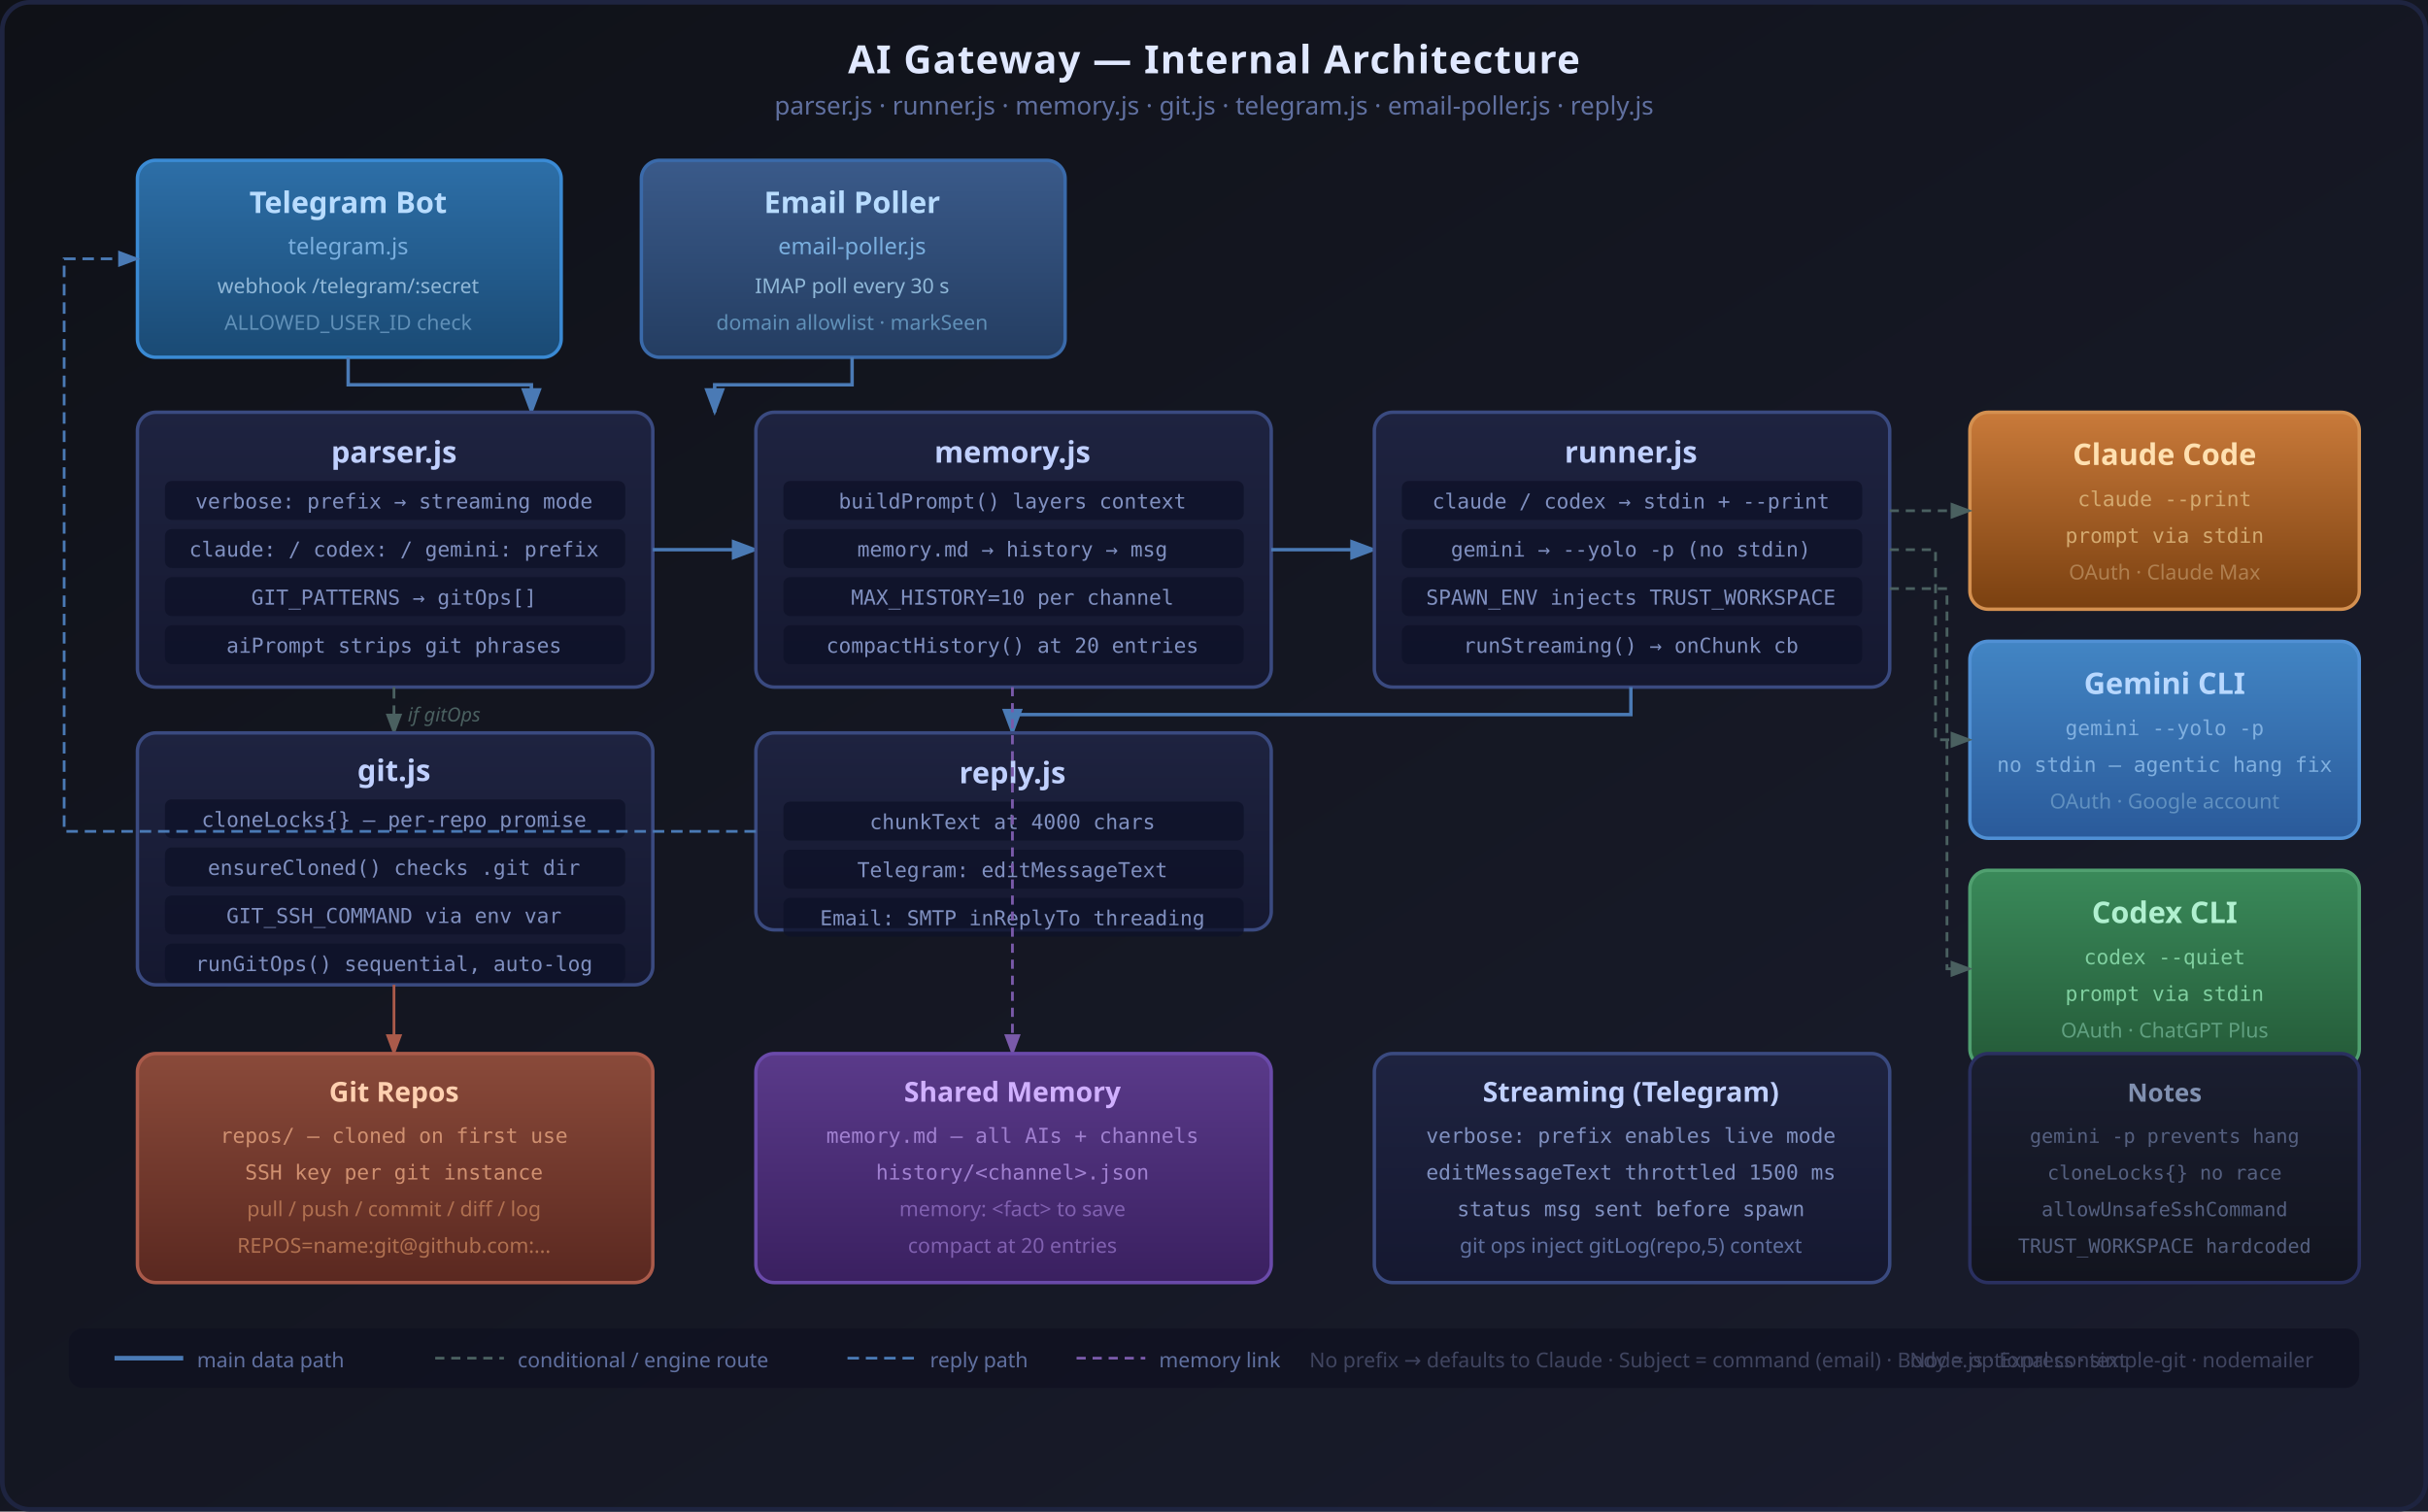
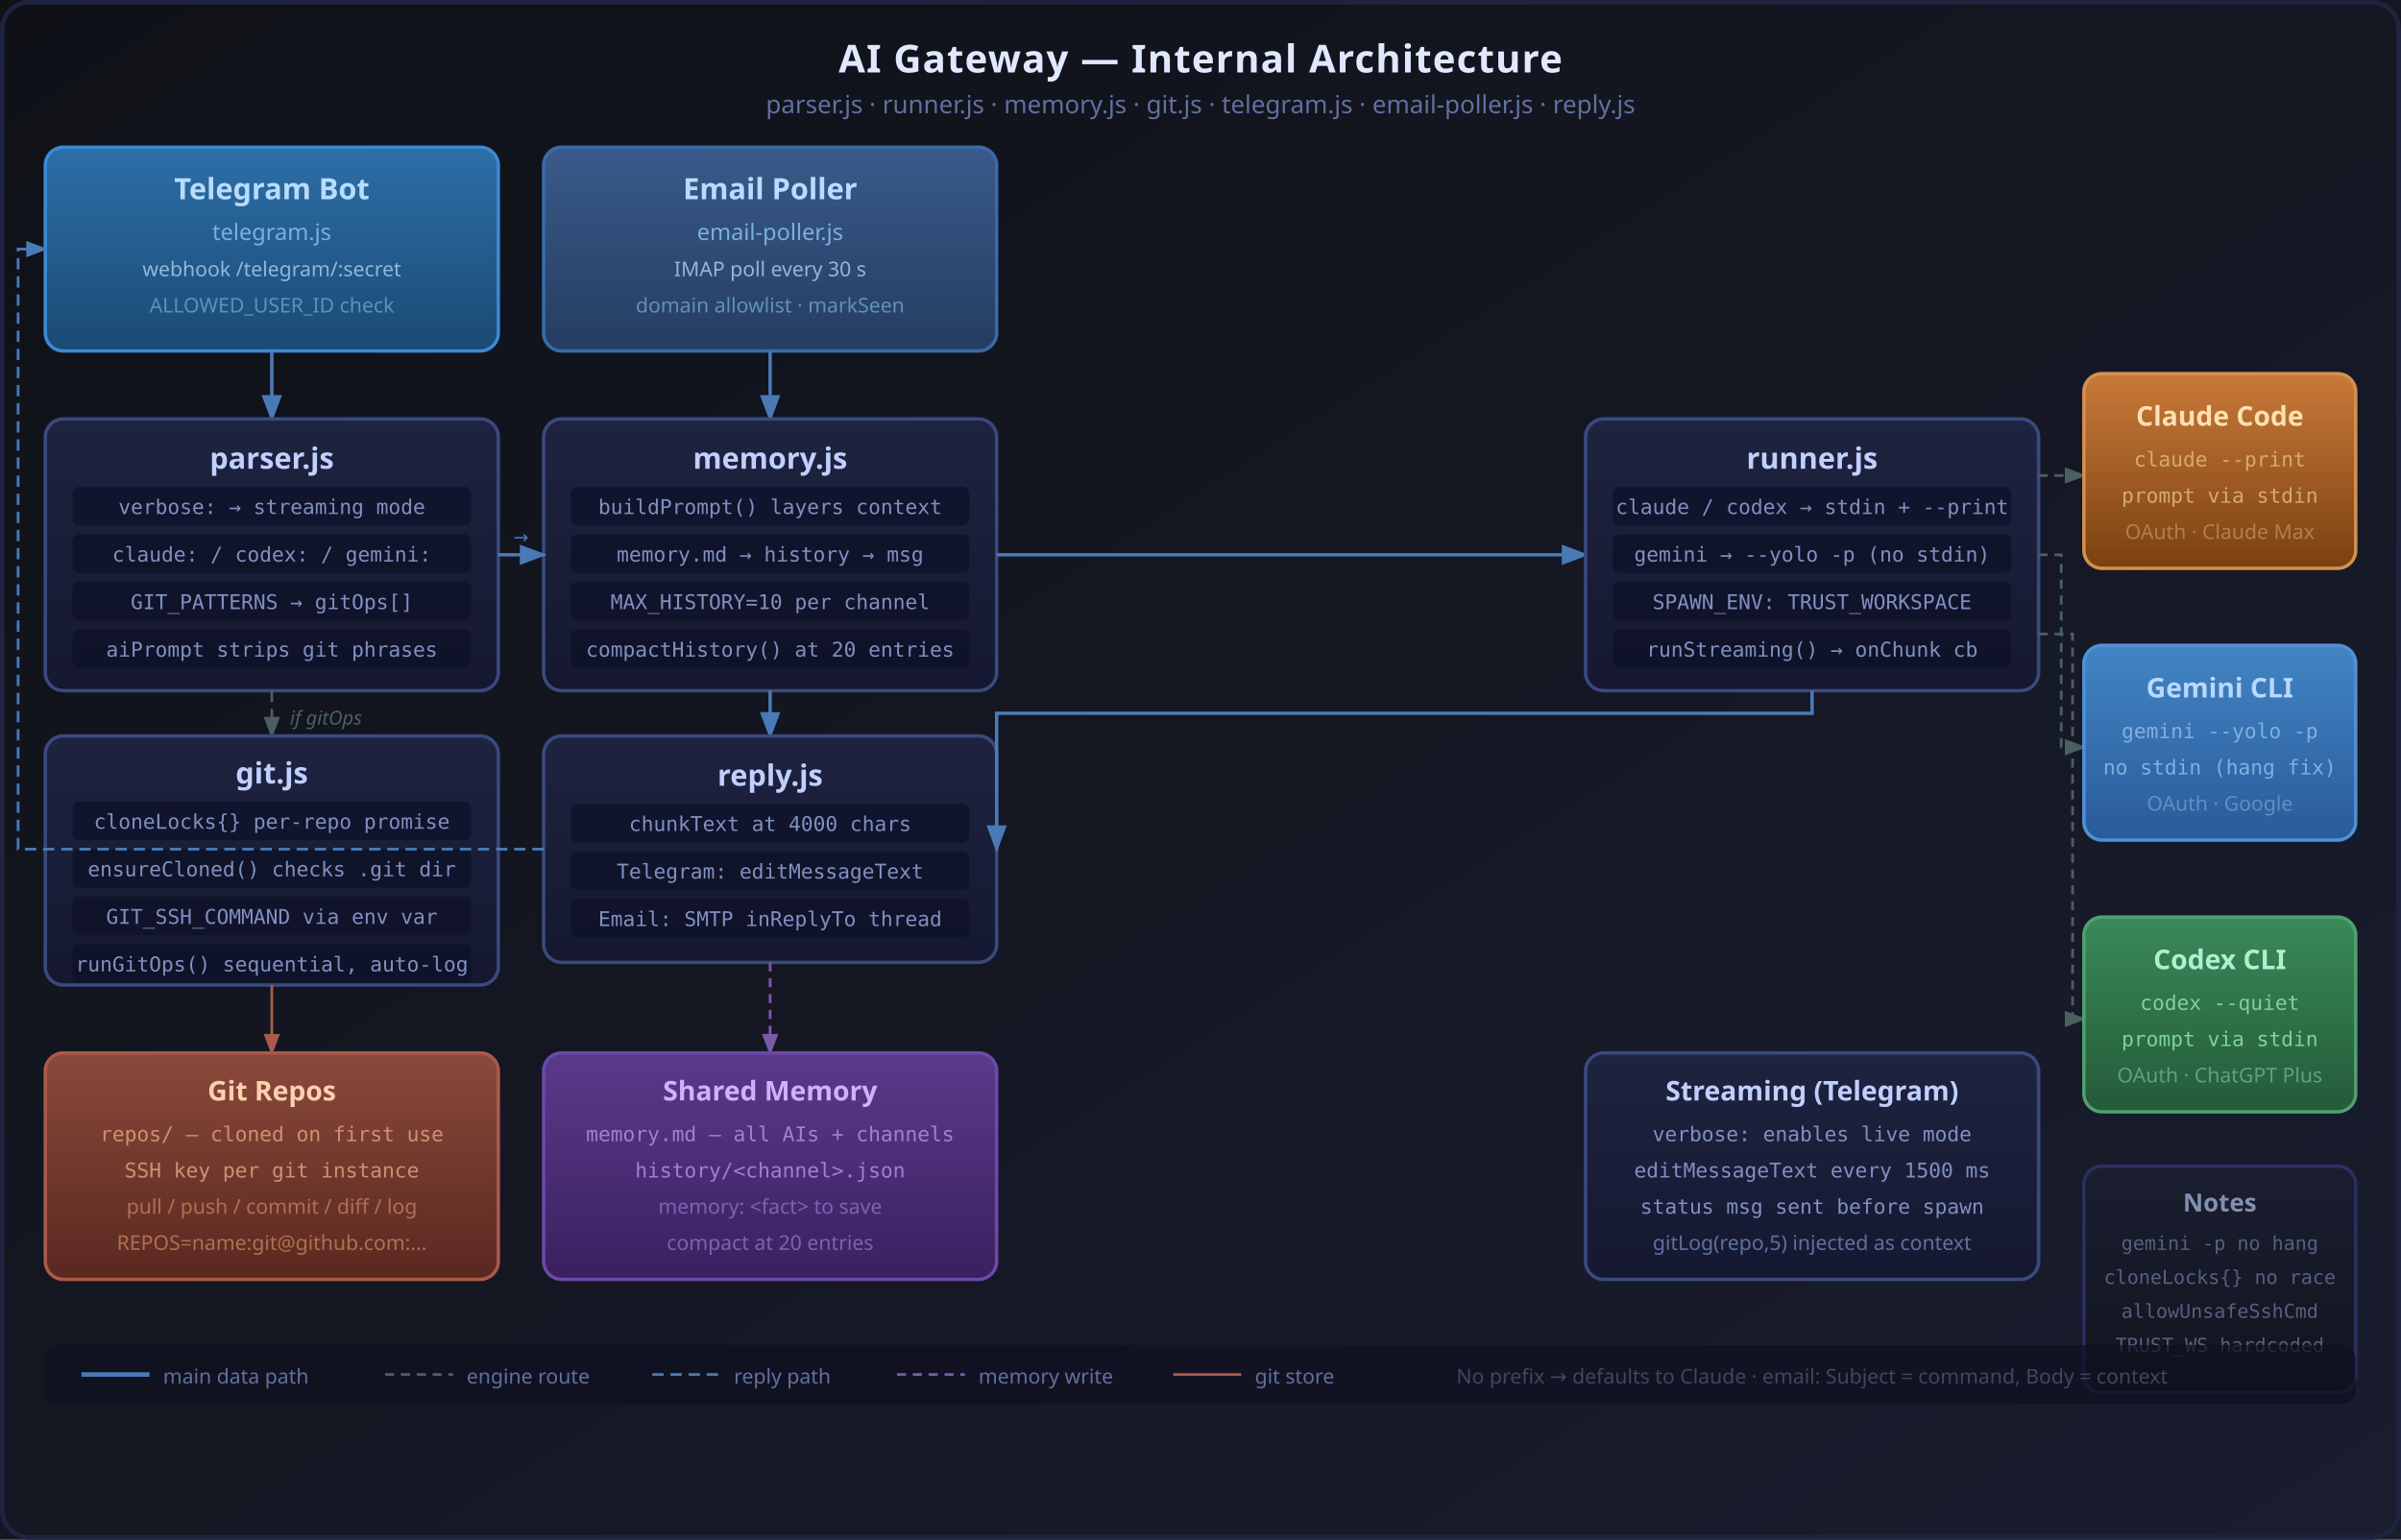
- <svg xmlns="http://www.w3.org/2000/svg" width="1060" height="660" viewBox="0 0 1060 660" font-family="'Segoe UI', system-ui, sans-serif">
+ <svg xmlns="http://www.w3.org/2000/svg" width="1060" height="680" viewBox="0 0 1060 680" font-family="'Segoe UI', system-ui, sans-serif">
  <defs>
    <linearGradient id="bgG" x1="0%" y1="0%" x2="100%" y2="100%">
      <stop offset="0%" stop-color="#0f1117" />
      <stop offset="100%" stop-color="#1a1d2e" />
    </linearGradient>
    <linearGradient id="teleG" x1="0%" y1="0%" x2="0%" y2="100%">
      <stop offset="0%" stop-color="#2d6fa8" />
      <stop offset="100%" stop-color="#1a4a74" />
    </linearGradient>
    <linearGradient id="emailG" x1="0%" y1="0%" x2="0%" y2="100%">
      <stop offset="0%" stop-color="#3a5a8a" />
      <stop offset="100%" stop-color="#243d61" />
    </linearGradient>
    <linearGradient id="coreG" x1="0%" y1="0%" x2="0%" y2="100%">
      <stop offset="0%" stop-color="#1e2340" />
      <stop offset="100%" stop-color="#151830" />
    </linearGradient>
    <linearGradient id="claudeG" x1="0%" y1="0%" x2="0%" y2="100%">
      <stop offset="0%" stop-color="#c97a3a" />
      <stop offset="100%" stop-color="#7a4010" />
    </linearGradient>
    <linearGradient id="geminiG" x1="0%" y1="0%" x2="0%" y2="100%">
      <stop offset="0%" stop-color="#4285c4" />
      <stop offset="100%" stop-color="#2a5a9a" />
    </linearGradient>
    <linearGradient id="codexG" x1="0%" y1="0%" x2="0%" y2="100%">
      <stop offset="0%" stop-color="#3a8a5a" />
      <stop offset="100%" stop-color="#245a38" />
    </linearGradient>
    <linearGradient id="memG" x1="0%" y1="0%" x2="0%" y2="100%">
      <stop offset="0%" stop-color="#5a3a8a" />
      <stop offset="100%" stop-color="#3a2060" />
    </linearGradient>
    <linearGradient id="gitG" x1="0%" y1="0%" x2="0%" y2="100%">
      <stop offset="0%" stop-color="#8a4a3a" />
      <stop offset="100%" stop-color="#5a2820" />
    </linearGradient>
    <linearGradient id="noteG" x1="0%" y1="0%" x2="0%" y2="100%">
      <stop offset="0%" stop-color="#1a1e30" />
      <stop offset="100%" stop-color="#12141e" />
    </linearGradient>
    <marker id="ab" markerWidth="8" markerHeight="8" refX="7" refY="3" orient="auto">
      <path d="M0,0 L0,6 L8,3 z" fill="#4a7ab5" />
    </marker>
    <marker id="ag" markerWidth="8" markerHeight="8" refX="7" refY="3" orient="auto">
      <path d="M0,0 L0,6 L8,3 z" fill="#4a6060" />
    </marker>
    <marker id="apur" markerWidth="8" markerHeight="8" refX="7" refY="3" orient="auto">
      <path d="M0,0 L0,6 L8,3 z" fill="#7a5aaa" />
    </marker>
    <marker id="ared" markerWidth="8" markerHeight="8" refX="7" refY="3" orient="auto">
      <path d="M0,0 L0,6 L8,3 z" fill="#aa5a4a" />
    </marker>
  </defs>
-   <rect width="1060" height="660" fill="url(#bgG)" />
-   <rect x="1" y="1" width="1058" height="658" rx="12" fill="none" stroke="#1e2440" stroke-width="2" />
+   <rect width="1060" height="680" fill="url(#bgG)" />
+   <rect x="1" y="1" width="1058" height="678" rx="12" fill="none" stroke="#1e2440" stroke-width="2" />
  <text x="530" y="32" text-anchor="middle" font-size="17" font-weight="700" fill="#e0e8ff" letter-spacing="0.5">AI Gateway — Internal Architecture</text>
  <text x="530" y="50" text-anchor="middle" font-size="11" fill="#6070a0">parser.js · runner.js · memory.js · git.js · telegram.js · email-poller.js · reply.js</text>
-   <rect x="60" y="70" width="185" height="86" rx="8" fill="url(#teleG)" stroke="#3a8ad4" stroke-width="1.5" />
-   <text x="152" y="93" text-anchor="middle" font-size="13" font-weight="700" fill="#b8dcff">Telegram Bot</text>
-   <text x="152" y="111" text-anchor="middle" font-size="10" fill="#7aafdf">telegram.js</text>
-   <text x="152" y="128" text-anchor="middle" font-size="9" fill="#90b8d8">webhook /telegram/:secret</text>
-   <text x="152" y="144" text-anchor="middle" font-size="9" fill="#6090b8">ALLOWED_USER_ID check</text>
-   <rect x="280" y="70" width="185" height="86" rx="8" fill="url(#emailG)" stroke="#3a6aaa" stroke-width="1.5" />
-   <text x="372" y="93" text-anchor="middle" font-size="13" font-weight="700" fill="#b8dcff">Email Poller</text>
-   <text x="372" y="111" text-anchor="middle" font-size="10" fill="#7aafdf">email-poller.js</text>
-   <text x="372" y="128" text-anchor="middle" font-size="9" fill="#90b8d8">IMAP poll every 30 s</text>
-   <text x="372" y="144" text-anchor="middle" font-size="9" fill="#6090b8">domain allowlist · markSeen</text>
-   <polyline points="152,156 152,168 232,168 232,180" fill="none" stroke="#4a7ab5" stroke-width="1.5" marker-end="url(#ab)" />
-   <polyline points="372,156 372,168 312,168 312,180" fill="none" stroke="#4a7ab5" stroke-width="1.5" marker-end="url(#ab)" />
-   <rect x="60" y="180" width="225" height="120" rx="8" fill="url(#coreG)" stroke="#3a4a80" stroke-width="1.5" />
-   <text x="172" y="202" text-anchor="middle" font-size="13" font-weight="700" fill="#c0d0ff">parser.js</text>
-   <rect x="72" y="210" width="201" height="17" rx="3" fill="#0e1228" opacity="0.8" />
-   <text x="172" y="222" text-anchor="middle" font-size="9" fill="#8090c0" font-family="monospace">verbose: prefix → streaming mode</text>
-   <rect x="72" y="231" width="201" height="17" rx="3" fill="#0e1228" opacity="0.8" />
-   <text x="172" y="243" text-anchor="middle" font-size="9" fill="#8090c0" font-family="monospace">claude: / codex: / gemini: prefix</text>
-   <rect x="72" y="252" width="201" height="17" rx="3" fill="#0e1228" opacity="0.8" />
-   <text x="172" y="264" text-anchor="middle" font-size="9" fill="#8090c0" font-family="monospace">GIT_PATTERNS → gitOps[]</text>
-   <rect x="72" y="273" width="201" height="17" rx="3" fill="#0e1228" opacity="0.8" />
-   <text x="172" y="285" text-anchor="middle" font-size="9" fill="#8090c0" font-family="monospace">aiPrompt strips git phrases</text>
-   <line x1="285" y1="240" x2="330" y2="240" fill="none" stroke="#4a7ab5" stroke-width="1.5" marker-end="url(#ab)" />
-   <rect x="330" y="180" width="225" height="120" rx="8" fill="url(#coreG)" stroke="#3a4a80" stroke-width="1.5" />
-   <text x="442" y="202" text-anchor="middle" font-size="13" font-weight="700" fill="#c0d0ff">memory.js</text>
-   <rect x="342" y="210" width="201" height="17" rx="3" fill="#0e1228" opacity="0.8" />
-   <text x="442" y="222" text-anchor="middle" font-size="9" fill="#8090c0" font-family="monospace">buildPrompt() layers context</text>
-   <rect x="342" y="231" width="201" height="17" rx="3" fill="#0e1228" opacity="0.8" />
-   <text x="442" y="243" text-anchor="middle" font-size="9" fill="#8090c0" font-family="monospace">memory.md → history → msg</text>
-   <rect x="342" y="252" width="201" height="17" rx="3" fill="#0e1228" opacity="0.8" />
-   <text x="442" y="264" text-anchor="middle" font-size="9" fill="#8090c0" font-family="monospace">MAX_HISTORY=10 per channel</text>
-   <rect x="342" y="273" width="201" height="17" rx="3" fill="#0e1228" opacity="0.8" />
-   <text x="442" y="285" text-anchor="middle" font-size="9" fill="#8090c0" font-family="monospace">compactHistory() at 20 entries</text>
-   <line x1="555" y1="240" x2="600" y2="240" fill="none" stroke="#4a7ab5" stroke-width="1.5" marker-end="url(#ab)" />
-   <rect x="600" y="180" width="225" height="120" rx="8" fill="url(#coreG)" stroke="#3a4a80" stroke-width="1.5" />
-   <text x="712" y="202" text-anchor="middle" font-size="13" font-weight="700" fill="#c0d0ff">runner.js</text>
-   <rect x="612" y="210" width="201" height="17" rx="3" fill="#0e1228" opacity="0.8" />
-   <text x="712" y="222" text-anchor="middle" font-size="9" fill="#8090c0" font-family="monospace">claude / codex → stdin + --print</text>
-   <rect x="612" y="231" width="201" height="17" rx="3" fill="#0e1228" opacity="0.8" />
-   <text x="712" y="243" text-anchor="middle" font-size="9" fill="#8090c0" font-family="monospace">gemini → --yolo -p (no stdin)</text>
-   <rect x="612" y="252" width="201" height="17" rx="3" fill="#0e1228" opacity="0.8" />
-   <text x="712" y="264" text-anchor="middle" font-size="9" fill="#8090c0" font-family="monospace">SPAWN_ENV injects TRUST_WORKSPACE</text>
-   <rect x="612" y="273" width="201" height="17" rx="3" fill="#0e1228" opacity="0.8" />
-   <text x="712" y="285" text-anchor="middle" font-size="9" fill="#8090c0" font-family="monospace">runStreaming() → onChunk cb</text>
-   <line x1="172" y1="300" x2="172" y2="320" fill="none" stroke="#4a6060" stroke-width="1.2" stroke-dasharray="5,3" marker-end="url(#ag)" />
-   <text x="178" y="315" font-size="8.5" fill="#4a6060" font-style="italic">if gitOps</text>
-   <rect x="60" y="320" width="225" height="110" rx="8" fill="url(#coreG)" stroke="#3a4a80" stroke-width="1.5" />
-   <text x="172" y="341" text-anchor="middle" font-size="13" font-weight="700" fill="#c0d0ff">git.js</text>
-   <rect x="72" y="349" width="201" height="17" rx="3" fill="#0e1228" opacity="0.8" />
-   <text x="172" y="361" text-anchor="middle" font-size="9" fill="#8090c0" font-family="monospace">cloneLocks{} — per-repo promise</text>
-   <rect x="72" y="370" width="201" height="17" rx="3" fill="#0e1228" opacity="0.8" />
-   <text x="172" y="382" text-anchor="middle" font-size="9" fill="#8090c0" font-family="monospace">ensureCloned() checks .git dir</text>
-   <rect x="72" y="391" width="201" height="17" rx="3" fill="#0e1228" opacity="0.8" />
-   <text x="172" y="403" text-anchor="middle" font-size="9" fill="#8090c0" font-family="monospace">GIT_SSH_COMMAND via env var</text>
-   <rect x="72" y="412" width="201" height="17" rx="3" fill="#0e1228" opacity="0.8" />
-   <text x="172" y="424" text-anchor="middle" font-size="9" fill="#8090c0" font-family="monospace">runGitOps() sequential, auto-log</text>
-   <polyline points="712,300 712,312 442,312 442,320" fill="none" stroke="#4a7ab5" stroke-width="1.5" marker-end="url(#ab)" />
-   <rect x="330" y="320" width="225" height="86" rx="8" fill="url(#coreG)" stroke="#3a4a80" stroke-width="1.5" />
-   <text x="442" y="342" text-anchor="middle" font-size="13" font-weight="700" fill="#c0d0ff">reply.js</text>
-   <rect x="342" y="350" width="201" height="17" rx="3" fill="#0e1228" opacity="0.8" />
-   <text x="442" y="362" text-anchor="middle" font-size="9" fill="#8090c0" font-family="monospace">chunkText at 4000 chars</text>
-   <rect x="342" y="371" width="201" height="17" rx="3" fill="#0e1228" opacity="0.8" />
-   <text x="442" y="383" text-anchor="middle" font-size="9" fill="#8090c0" font-family="monospace">Telegram: editMessageText</text>
-   <rect x="342" y="392" width="201" height="17" rx="3" fill="#0e1228" opacity="0.8" />
-   <text x="442" y="404" text-anchor="middle" font-size="9" fill="#8090c0" font-family="monospace">Email: SMTP inReplyTo threading</text>
-   <polyline points="330,363 28,363 28,113 60,113" fill="none" stroke="#4a7ab5" stroke-width="1.2" stroke-dasharray="5,3" marker-end="url(#ab)" />
-   <rect x="860" y="180" width="170" height="86" rx="8" fill="url(#claudeG)" stroke="#d49050" stroke-width="1.5" />
-   <text x="945" y="203" text-anchor="middle" font-size="13" font-weight="700" fill="#ffe0b0">Claude Code</text>
-   <text x="945" y="221" text-anchor="middle" font-size="9" fill="#d4aa70" font-family="monospace">claude --print</text>
-   <text x="945" y="237" text-anchor="middle" font-size="9" fill="#d4aa70" font-family="monospace">prompt via stdin</text>
-   <text x="945" y="253" text-anchor="middle" font-size="9" fill="#b08050">OAuth · Claude Max</text>
-   <rect x="860" y="280" width="170" height="86" rx="8" fill="url(#geminiG)" stroke="#5090d4" stroke-width="1.5" />
-   <text x="945" y="303" text-anchor="middle" font-size="13" font-weight="700" fill="#b8d8ff">Gemini CLI</text>
-   <text x="945" y="321" text-anchor="middle" font-size="9" fill="#80b0e0" font-family="monospace">gemini --yolo -p</text>
-   <text x="945" y="337" text-anchor="middle" font-size="9" fill="#80b0e0" font-family="monospace">no stdin — agentic hang fix</text>
-   <text x="945" y="353" text-anchor="middle" font-size="9" fill="#6090c0">OAuth · Google account</text>
-   <rect x="860" y="380" width="170" height="86" rx="8" fill="url(#codexG)" stroke="#50a070" stroke-width="1.5" />
-   <text x="945" y="403" text-anchor="middle" font-size="13" font-weight="700" fill="#b0f0d0">Codex CLI</text>
-   <text x="945" y="421" text-anchor="middle" font-size="9" fill="#80d0a0" font-family="monospace">codex --quiet</text>
-   <text x="945" y="437" text-anchor="middle" font-size="9" fill="#80d0a0" font-family="monospace">prompt via stdin</text>
-   <text x="945" y="453" text-anchor="middle" font-size="9" fill="#60a080">OAuth · ChatGPT Plus</text>
-   <line x1="825" y1="223" x2="860" y2="223" fill="none" stroke="#4a6060" stroke-width="1.2" stroke-dasharray="4,3" marker-end="url(#ag)" />
-   <polyline points="825,240 845,240 845,323 860,323" fill="none" stroke="#4a6060" stroke-width="1.2" stroke-dasharray="4,3" marker-end="url(#ag)" />
-   <polyline points="825,257 850,257 850,423 860,423" fill="none" stroke="#4a6060" stroke-width="1.2" stroke-dasharray="4,3" marker-end="url(#ag)" />
-   <line x1="442" y1="300" x2="442" y2="460" fill="none" stroke="#7a5aaa" stroke-width="1.2" stroke-dasharray="4,3" marker-end="url(#apur)" />
-   <line x1="172" y1="430" x2="172" y2="460" fill="none" stroke="#aa5a4a" stroke-width="1.2" marker-end="url(#ared)" />
-   <rect x="330" y="460" width="225" height="100" rx="8" fill="url(#memG)" stroke="#6a4aaa" stroke-width="1.5" />
-   <text x="442" y="481" text-anchor="middle" font-size="12" font-weight="700" fill="#d0b0ff">Shared Memory</text>
-   <text x="442" y="499" text-anchor="middle" font-size="9" fill="#a080d0" font-family="monospace">memory.md — all AIs + channels</text>
-   <text x="442" y="515" text-anchor="middle" font-size="9" fill="#a080d0" font-family="monospace">history/&lt;channel&gt;.json</text>
-   <text x="442" y="531" text-anchor="middle" font-size="9" fill="#8060b0">memory: &lt;fact&gt; to save</text>
-   <text x="442" y="547" text-anchor="middle" font-size="9" fill="#8060b0">compact at 20 entries</text>
-   <rect x="60" y="460" width="225" height="100" rx="8" fill="url(#gitG)" stroke="#aa5a4a" stroke-width="1.5" />
-   <text x="172" y="481" text-anchor="middle" font-size="12" font-weight="700" fill="#ffd0b0">Git Repos</text>
-   <text x="172" y="499" text-anchor="middle" font-size="9" fill="#d09070" font-family="monospace">repos/ — cloned on first use</text>
-   <text x="172" y="515" text-anchor="middle" font-size="9" fill="#d09070" font-family="monospace">SSH key per git instance</text>
-   <text x="172" y="531" text-anchor="middle" font-size="9" fill="#b07050">pull / push / commit / diff / log</text>
-   <text x="172" y="547" text-anchor="middle" font-size="9" fill="#b07050">REPOS=name:git@github.com:...</text>
-   <rect x="600" y="460" width="225" height="100" rx="8" fill="url(#coreG)" stroke="#3a4a80" stroke-width="1.5" />
-   <text x="712" y="481" text-anchor="middle" font-size="12" font-weight="700" fill="#c0d0ff">Streaming (Telegram)</text>
-   <text x="712" y="499" text-anchor="middle" font-size="9" fill="#8090c0" font-family="monospace">verbose: prefix enables live mode</text>
-   <text x="712" y="515" text-anchor="middle" font-size="9" fill="#8090c0" font-family="monospace">editMessageText throttled 1500 ms</text>
-   <text x="712" y="531" text-anchor="middle" font-size="9" fill="#8090c0" font-family="monospace">status msg sent before spawn</text>
-   <text x="712" y="547" text-anchor="middle" font-size="9" fill="#6070a0">git ops inject gitLog(repo,5) context</text>
-   <rect x="860" y="460" width="170" height="100" rx="8" fill="url(#noteG)" stroke="#2a3060" stroke-width="1.5" />
-   <text x="945" y="481" text-anchor="middle" font-size="11" font-weight="700" fill="#8090b0">Notes</text>
-   <text x="945" y="499" text-anchor="middle" font-size="8.5" fill="#556080" font-family="monospace">gemini -p prevents hang</text>
-   <text x="945" y="515" text-anchor="middle" font-size="8.5" fill="#556080" font-family="monospace">cloneLocks{} no race</text>
-   <text x="945" y="531" text-anchor="middle" font-size="8.5" fill="#556080" font-family="monospace">allowUnsafeSshCommand</text>
-   <text x="945" y="547" text-anchor="middle" font-size="8.5" fill="#556080" font-family="monospace">TRUST_WORKSPACE hardcoded</text>
-   <rect x="30" y="580" width="1000" height="26" rx="6" fill="#0e1020" opacity="0.7" />
-   <line x1="50" y1="593" x2="80" y2="593" stroke="#4a7ab5" stroke-width="2" />
-   <text x="86" y="597" font-size="9" fill="#6070a0">main data path</text>
-   <line x1="190" y1="593" x2="220" y2="593" stroke="#4a6060" stroke-width="1.2" stroke-dasharray="4,3" />
-   <text x="226" y="597" font-size="9" fill="#6070a0">conditional / engine route</text>
-   <line x1="370" y1="593" x2="400" y2="593" stroke="#4a7ab5" stroke-width="1.2" stroke-dasharray="5,3" />
-   <text x="406" y="597" font-size="9" fill="#6070a0">reply path</text>
-   <line x1="470" y1="593" x2="500" y2="593" stroke="#7a5aaa" stroke-width="1.2" stroke-dasharray="4,3" />
-   <text x="506" y="597" font-size="9" fill="#6070a0">memory link</text>
-   <text x="750" y="597" text-anchor="middle" font-size="9" fill="#404560">No prefix → defaults to Claude · Subject = command (email) · Body = optional context</text>
-   <text x="1010" y="597" text-anchor="end" font-size="9" fill="#404560">Node.js · Express · simple-git · nodemailer</text>
+   <rect x="20" y="65" width="200" height="90" rx="8" fill="url(#teleG)" stroke="#3a8ad4" stroke-width="1.5" />
+   <text x="120" y="88" text-anchor="middle" font-size="13" font-weight="700" fill="#b8dcff">Telegram Bot</text>
+   <text x="120" y="106" text-anchor="middle" font-size="10" fill="#7aafdf">telegram.js</text>
+   <text x="120" y="122" text-anchor="middle" font-size="9" fill="#90b8d8">webhook /telegram/:secret</text>
+   <text x="120" y="138" text-anchor="middle" font-size="9" fill="#6090b8">ALLOWED_USER_ID check</text>
+   <line x1="120" y1="155" x2="120" y2="185" stroke="#4a7ab5" stroke-width="1.5" marker-end="url(#ab)" />
+   <rect x="20" y="185" width="200" height="120" rx="8" fill="url(#coreG)" stroke="#3a4a80" stroke-width="1.5" />
+   <text x="120" y="207" text-anchor="middle" font-size="13" font-weight="700" fill="#c0d0ff">parser.js</text>
+   <rect x="32" y="215" width="176" height="17" rx="3" fill="#0e1228" opacity="0.8" />
+   <text x="120" y="227" text-anchor="middle" font-size="9" fill="#8090c0" font-family="monospace">verbose: → streaming mode</text>
+   <rect x="32" y="236" width="176" height="17" rx="3" fill="#0e1228" opacity="0.8" />
+   <text x="120" y="248" text-anchor="middle" font-size="9" fill="#8090c0" font-family="monospace">claude: / codex: / gemini:</text>
+   <rect x="32" y="257" width="176" height="17" rx="3" fill="#0e1228" opacity="0.8" />
+   <text x="120" y="269" text-anchor="middle" font-size="9" fill="#8090c0" font-family="monospace">GIT_PATTERNS → gitOps[]</text>
+   <rect x="32" y="278" width="176" height="17" rx="3" fill="#0e1228" opacity="0.8" />
+   <text x="120" y="290" text-anchor="middle" font-size="9" fill="#8090c0" font-family="monospace">aiPrompt strips git phrases</text>
+   <line x1="120" y1="305" x2="120" y2="325" stroke="#4a6060" stroke-width="1.2" stroke-dasharray="5,3" marker-end="url(#ag)" />
+   <text x="128" y="320" font-size="8.5" fill="#4a6060" font-style="italic">if gitOps</text>
+   <rect x="20" y="325" width="200" height="110" rx="8" fill="url(#coreG)" stroke="#3a4a80" stroke-width="1.5" />
+   <text x="120" y="346" text-anchor="middle" font-size="13" font-weight="700" fill="#c0d0ff">git.js</text>
+   <rect x="32" y="354" width="176" height="17" rx="3" fill="#0e1228" opacity="0.8" />
+   <text x="120" y="366" text-anchor="middle" font-size="9" fill="#8090c0" font-family="monospace">cloneLocks{} per-repo promise</text>
+   <rect x="32" y="375" width="176" height="17" rx="3" fill="#0e1228" opacity="0.8" />
+   <text x="120" y="387" text-anchor="middle" font-size="9" fill="#8090c0" font-family="monospace">ensureCloned() checks .git dir</text>
+   <rect x="32" y="396" width="176" height="17" rx="3" fill="#0e1228" opacity="0.8" />
+   <text x="120" y="408" text-anchor="middle" font-size="9" fill="#8090c0" font-family="monospace">GIT_SSH_COMMAND via env var</text>
+   <rect x="32" y="417" width="176" height="17" rx="3" fill="#0e1228" opacity="0.8" />
+   <text x="120" y="429" text-anchor="middle" font-size="9" fill="#8090c0" font-family="monospace">runGitOps() sequential, auto-log</text>
+   <line x1="120" y1="435" x2="120" y2="465" stroke="#aa5a4a" stroke-width="1.2" marker-end="url(#ared)" />
+   <rect x="20" y="465" width="200" height="100" rx="8" fill="url(#gitG)" stroke="#aa5a4a" stroke-width="1.5" />
+   <text x="120" y="486" text-anchor="middle" font-size="12" font-weight="700" fill="#ffd0b0">Git Repos</text>
+   <text x="120" y="504" text-anchor="middle" font-size="9" fill="#d09070" font-family="monospace">repos/ — cloned on first use</text>
+   <text x="120" y="520" text-anchor="middle" font-size="9" fill="#d09070" font-family="monospace">SSH key per git instance</text>
+   <text x="120" y="536" text-anchor="middle" font-size="9" fill="#b07050">pull / push / commit / diff / log</text>
+   <text x="120" y="552" text-anchor="middle" font-size="9" fill="#b07050">REPOS=name:git@github.com:...</text>
+   <rect x="240" y="65" width="200" height="90" rx="8" fill="url(#emailG)" stroke="#3a6aaa" stroke-width="1.5" />
+   <text x="340" y="88" text-anchor="middle" font-size="13" font-weight="700" fill="#b8dcff">Email Poller</text>
+   <text x="340" y="106" text-anchor="middle" font-size="10" fill="#7aafdf">email-poller.js</text>
+   <text x="340" y="122" text-anchor="middle" font-size="9" fill="#90b8d8">IMAP poll every 30 s</text>
+   <text x="340" y="138" text-anchor="middle" font-size="9" fill="#6090b8">domain allowlist · markSeen</text>
+   <line x1="340" y1="155" x2="340" y2="185" stroke="#4a7ab5" stroke-width="1.5" marker-end="url(#ab)" />
+   <rect x="240" y="185" width="200" height="120" rx="8" fill="url(#coreG)" stroke="#3a4a80" stroke-width="1.5" />
+   <text x="340" y="207" text-anchor="middle" font-size="13" font-weight="700" fill="#c0d0ff">memory.js</text>
+   <rect x="252" y="215" width="176" height="17" rx="3" fill="#0e1228" opacity="0.8" />
+   <text x="340" y="227" text-anchor="middle" font-size="9" fill="#8090c0" font-family="monospace">buildPrompt() layers context</text>
+   <rect x="252" y="236" width="176" height="17" rx="3" fill="#0e1228" opacity="0.8" />
+   <text x="340" y="248" text-anchor="middle" font-size="9" fill="#8090c0" font-family="monospace">memory.md → history → msg</text>
+   <rect x="252" y="257" width="176" height="17" rx="3" fill="#0e1228" opacity="0.8" />
+   <text x="340" y="269" text-anchor="middle" font-size="9" fill="#8090c0" font-family="monospace">MAX_HISTORY=10 per channel</text>
+   <rect x="252" y="278" width="176" height="17" rx="3" fill="#0e1228" opacity="0.8" />
+   <text x="340" y="290" text-anchor="middle" font-size="9" fill="#8090c0" font-family="monospace">compactHistory() at 20 entries</text>
+   <line x1="340" y1="305" x2="340" y2="325" stroke="#4a7ab5" stroke-width="1.5" marker-end="url(#ab)" />
+   <rect x="240" y="325" width="200" height="100" rx="8" fill="url(#coreG)" stroke="#3a4a80" stroke-width="1.5" />
+   <text x="340" y="347" text-anchor="middle" font-size="13" font-weight="700" fill="#c0d0ff">reply.js</text>
+   <rect x="252" y="355" width="176" height="17" rx="3" fill="#0e1228" opacity="0.8" />
+   <text x="340" y="367" text-anchor="middle" font-size="9" fill="#8090c0" font-family="monospace">chunkText at 4000 chars</text>
+   <rect x="252" y="376" width="176" height="17" rx="3" fill="#0e1228" opacity="0.8" />
+   <text x="340" y="388" text-anchor="middle" font-size="9" fill="#8090c0" font-family="monospace">Telegram: editMessageText</text>
+   <rect x="252" y="397" width="176" height="17" rx="3" fill="#0e1228" opacity="0.8" />
+   <text x="340" y="409" text-anchor="middle" font-size="9" fill="#8090c0" font-family="monospace">Email: SMTP inReplyTo thread</text>
+   <line x1="340" y1="425" x2="340" y2="465" stroke="#7a5aaa" stroke-width="1.2" stroke-dasharray="4,3" marker-end="url(#apur)" />
+   <rect x="240" y="465" width="200" height="100" rx="8" fill="url(#memG)" stroke="#6a4aaa" stroke-width="1.5" />
+   <text x="340" y="486" text-anchor="middle" font-size="12" font-weight="700" fill="#d0b0ff">Shared Memory</text>
+   <text x="340" y="504" text-anchor="middle" font-size="9" fill="#a080d0" font-family="monospace">memory.md — all AIs + channels</text>
+   <text x="340" y="520" text-anchor="middle" font-size="9" fill="#a080d0" font-family="monospace">history/&lt;channel&gt;.json</text>
+   <text x="340" y="536" text-anchor="middle" font-size="9" fill="#8060b0">memory: &lt;fact&gt; to save</text>
+   <text x="340" y="552" text-anchor="middle" font-size="9" fill="#8060b0">compact at 20 entries</text>
+   <line x1="220" y1="245" x2="240" y2="245" stroke="#4a7ab5" stroke-width="1.5" marker-end="url(#ab)" />
+   <text x="230" y="240" text-anchor="middle" font-size="8" fill="#4a7ab5">→</text>
+   <line x1="440" y1="245" x2="700" y2="245" stroke="#4a7ab5" stroke-width="1.5" marker-end="url(#ab)" />
+   <rect x="700" y="185" width="200" height="120" rx="8" fill="url(#coreG)" stroke="#3a4a80" stroke-width="1.5" />
+   <text x="800" y="207" text-anchor="middle" font-size="13" font-weight="700" fill="#c0d0ff">runner.js</text>
+   <rect x="712" y="215" width="176" height="17" rx="3" fill="#0e1228" opacity="0.8" />
+   <text x="800" y="227" text-anchor="middle" font-size="9" fill="#8090c0" font-family="monospace">claude / codex → stdin + --print</text>
+   <rect x="712" y="236" width="176" height="17" rx="3" fill="#0e1228" opacity="0.8" />
+   <text x="800" y="248" text-anchor="middle" font-size="9" fill="#8090c0" font-family="monospace">gemini → --yolo -p (no stdin)</text>
+   <rect x="712" y="257" width="176" height="17" rx="3" fill="#0e1228" opacity="0.8" />
+   <text x="800" y="269" text-anchor="middle" font-size="9" fill="#8090c0" font-family="monospace">SPAWN_ENV: TRUST_WORKSPACE</text>
+   <rect x="712" y="278" width="176" height="17" rx="3" fill="#0e1228" opacity="0.8" />
+   <text x="800" y="290" text-anchor="middle" font-size="9" fill="#8090c0" font-family="monospace">runStreaming() → onChunk cb</text>
+   <line x1="900" y1="210" x2="920" y2="210" stroke="#4a6060" stroke-width="1.2" stroke-dasharray="4,3" marker-end="url(#ag)" />
+   <polyline points="900,245 910,245 910,330 920,330" fill="none" stroke="#4a6060" stroke-width="1.2" stroke-dasharray="4,3" marker-end="url(#ag)" />
+   <polyline points="900,280 915,280 915,450 920,450" fill="none" stroke="#4a6060" stroke-width="1.2" stroke-dasharray="4,3" marker-end="url(#ag)" />
+   <polyline points="800,305 800,315 440,315 440,375" fill="none" stroke="#4a7ab5" stroke-width="1.5" marker-end="url(#ab)" />
+   <rect x="700" y="465" width="200" height="100" rx="8" fill="url(#coreG)" stroke="#3a4a80" stroke-width="1.5" />
+   <text x="800" y="486" text-anchor="middle" font-size="12" font-weight="700" fill="#c0d0ff">Streaming (Telegram)</text>
+   <text x="800" y="504" text-anchor="middle" font-size="9" fill="#8090c0" font-family="monospace">verbose: enables live mode</text>
+   <text x="800" y="520" text-anchor="middle" font-size="9" fill="#8090c0" font-family="monospace">editMessageText every 1500 ms</text>
+   <text x="800" y="536" text-anchor="middle" font-size="9" fill="#8090c0" font-family="monospace">status msg sent before spawn</text>
+   <text x="800" y="552" text-anchor="middle" font-size="9" fill="#6070a0">gitLog(repo,5) injected as context</text>
+   <rect x="920" y="165" width="120" height="86" rx="8" fill="url(#claudeG)" stroke="#d49050" stroke-width="1.5" />
+   <text x="980" y="188" text-anchor="middle" font-size="12" font-weight="700" fill="#ffe0b0">Claude Code</text>
+   <text x="980" y="206" text-anchor="middle" font-size="9" fill="#d4aa70" font-family="monospace">claude --print</text>
+   <text x="980" y="222" text-anchor="middle" font-size="9" fill="#d4aa70" font-family="monospace">prompt via stdin</text>
+   <text x="980" y="238" text-anchor="middle" font-size="9" fill="#b08050">OAuth · Claude Max</text>
+   <rect x="920" y="285" width="120" height="86" rx="8" fill="url(#geminiG)" stroke="#5090d4" stroke-width="1.5" />
+   <text x="980" y="308" text-anchor="middle" font-size="12" font-weight="700" fill="#b8d8ff">Gemini CLI</text>
+   <text x="980" y="326" text-anchor="middle" font-size="9" fill="#80b0e0" font-family="monospace">gemini --yolo -p</text>
+   <text x="980" y="342" text-anchor="middle" font-size="9" fill="#80b0e0" font-family="monospace">no stdin (hang fix)</text>
+   <text x="980" y="358" text-anchor="middle" font-size="9" fill="#6090c0">OAuth · Google</text>
+   <rect x="920" y="405" width="120" height="86" rx="8" fill="url(#codexG)" stroke="#50a070" stroke-width="1.5" />
+   <text x="980" y="428" text-anchor="middle" font-size="12" font-weight="700" fill="#b0f0d0">Codex CLI</text>
+   <text x="980" y="446" text-anchor="middle" font-size="9" fill="#80d0a0" font-family="monospace">codex --quiet</text>
+   <text x="980" y="462" text-anchor="middle" font-size="9" fill="#80d0a0" font-family="monospace">prompt via stdin</text>
+   <text x="980" y="478" text-anchor="middle" font-size="9" fill="#60a080">OAuth · ChatGPT Plus</text>
+   <rect x="920" y="515" width="120" height="100" rx="8" fill="url(#noteG)" stroke="#2a3060" stroke-width="1.5" />
+   <text x="980" y="535" text-anchor="middle" font-size="11" font-weight="700" fill="#8090b0">Notes</text>
+   <text x="980" y="552" text-anchor="middle" font-size="8.5" fill="#556080" font-family="monospace">gemini -p no hang</text>
+   <text x="980" y="567" text-anchor="middle" font-size="8.5" fill="#556080" font-family="monospace">cloneLocks{} no race</text>
+   <text x="980" y="582" text-anchor="middle" font-size="8.5" fill="#556080" font-family="monospace">allowUnsafeSshCmd</text>
+   <text x="980" y="597" text-anchor="middle" font-size="8.5" fill="#556080" font-family="monospace">TRUST_WS hardcoded</text>
+   <polyline points="240,375 8,375 8,110 20,110" fill="none" stroke="#4a7ab5" stroke-width="1.2" stroke-dasharray="5,3" marker-end="url(#ab)" />
+   <rect x="20" y="594" width="1020" height="26" rx="6" fill="#0e1020" opacity="0.7" />
+   <line x1="36" y1="607" x2="66" y2="607" stroke="#4a7ab5" stroke-width="2" />
+   <text x="72" y="611" font-size="9" fill="#6070a0">main data path</text>
+   <line x1="170" y1="607" x2="200" y2="607" stroke="#4a6060" stroke-width="1.2" stroke-dasharray="4,3" />
+   <text x="206" y="611" font-size="9" fill="#6070a0">engine route</text>
+   <line x1="288" y1="607" x2="318" y2="607" stroke="#4a7ab5" stroke-width="1.2" stroke-dasharray="5,3" />
+   <text x="324" y="611" font-size="9" fill="#6070a0">reply path</text>
+   <line x1="396" y1="607" x2="426" y2="607" stroke="#7a5aaa" stroke-width="1.2" stroke-dasharray="4,3" />
+   <text x="432" y="611" font-size="9" fill="#6070a0">memory write</text>
+   <line x1="518" y1="607" x2="548" y2="607" stroke="#aa5a4a" stroke-width="1.2" />
+   <text x="554" y="611" font-size="9" fill="#6070a0">git store</text>
+   <text x="800" y="611" text-anchor="middle" font-size="9" fill="#404560">No prefix → defaults to Claude · email: Subject = command, Body = context</text>
</svg>
